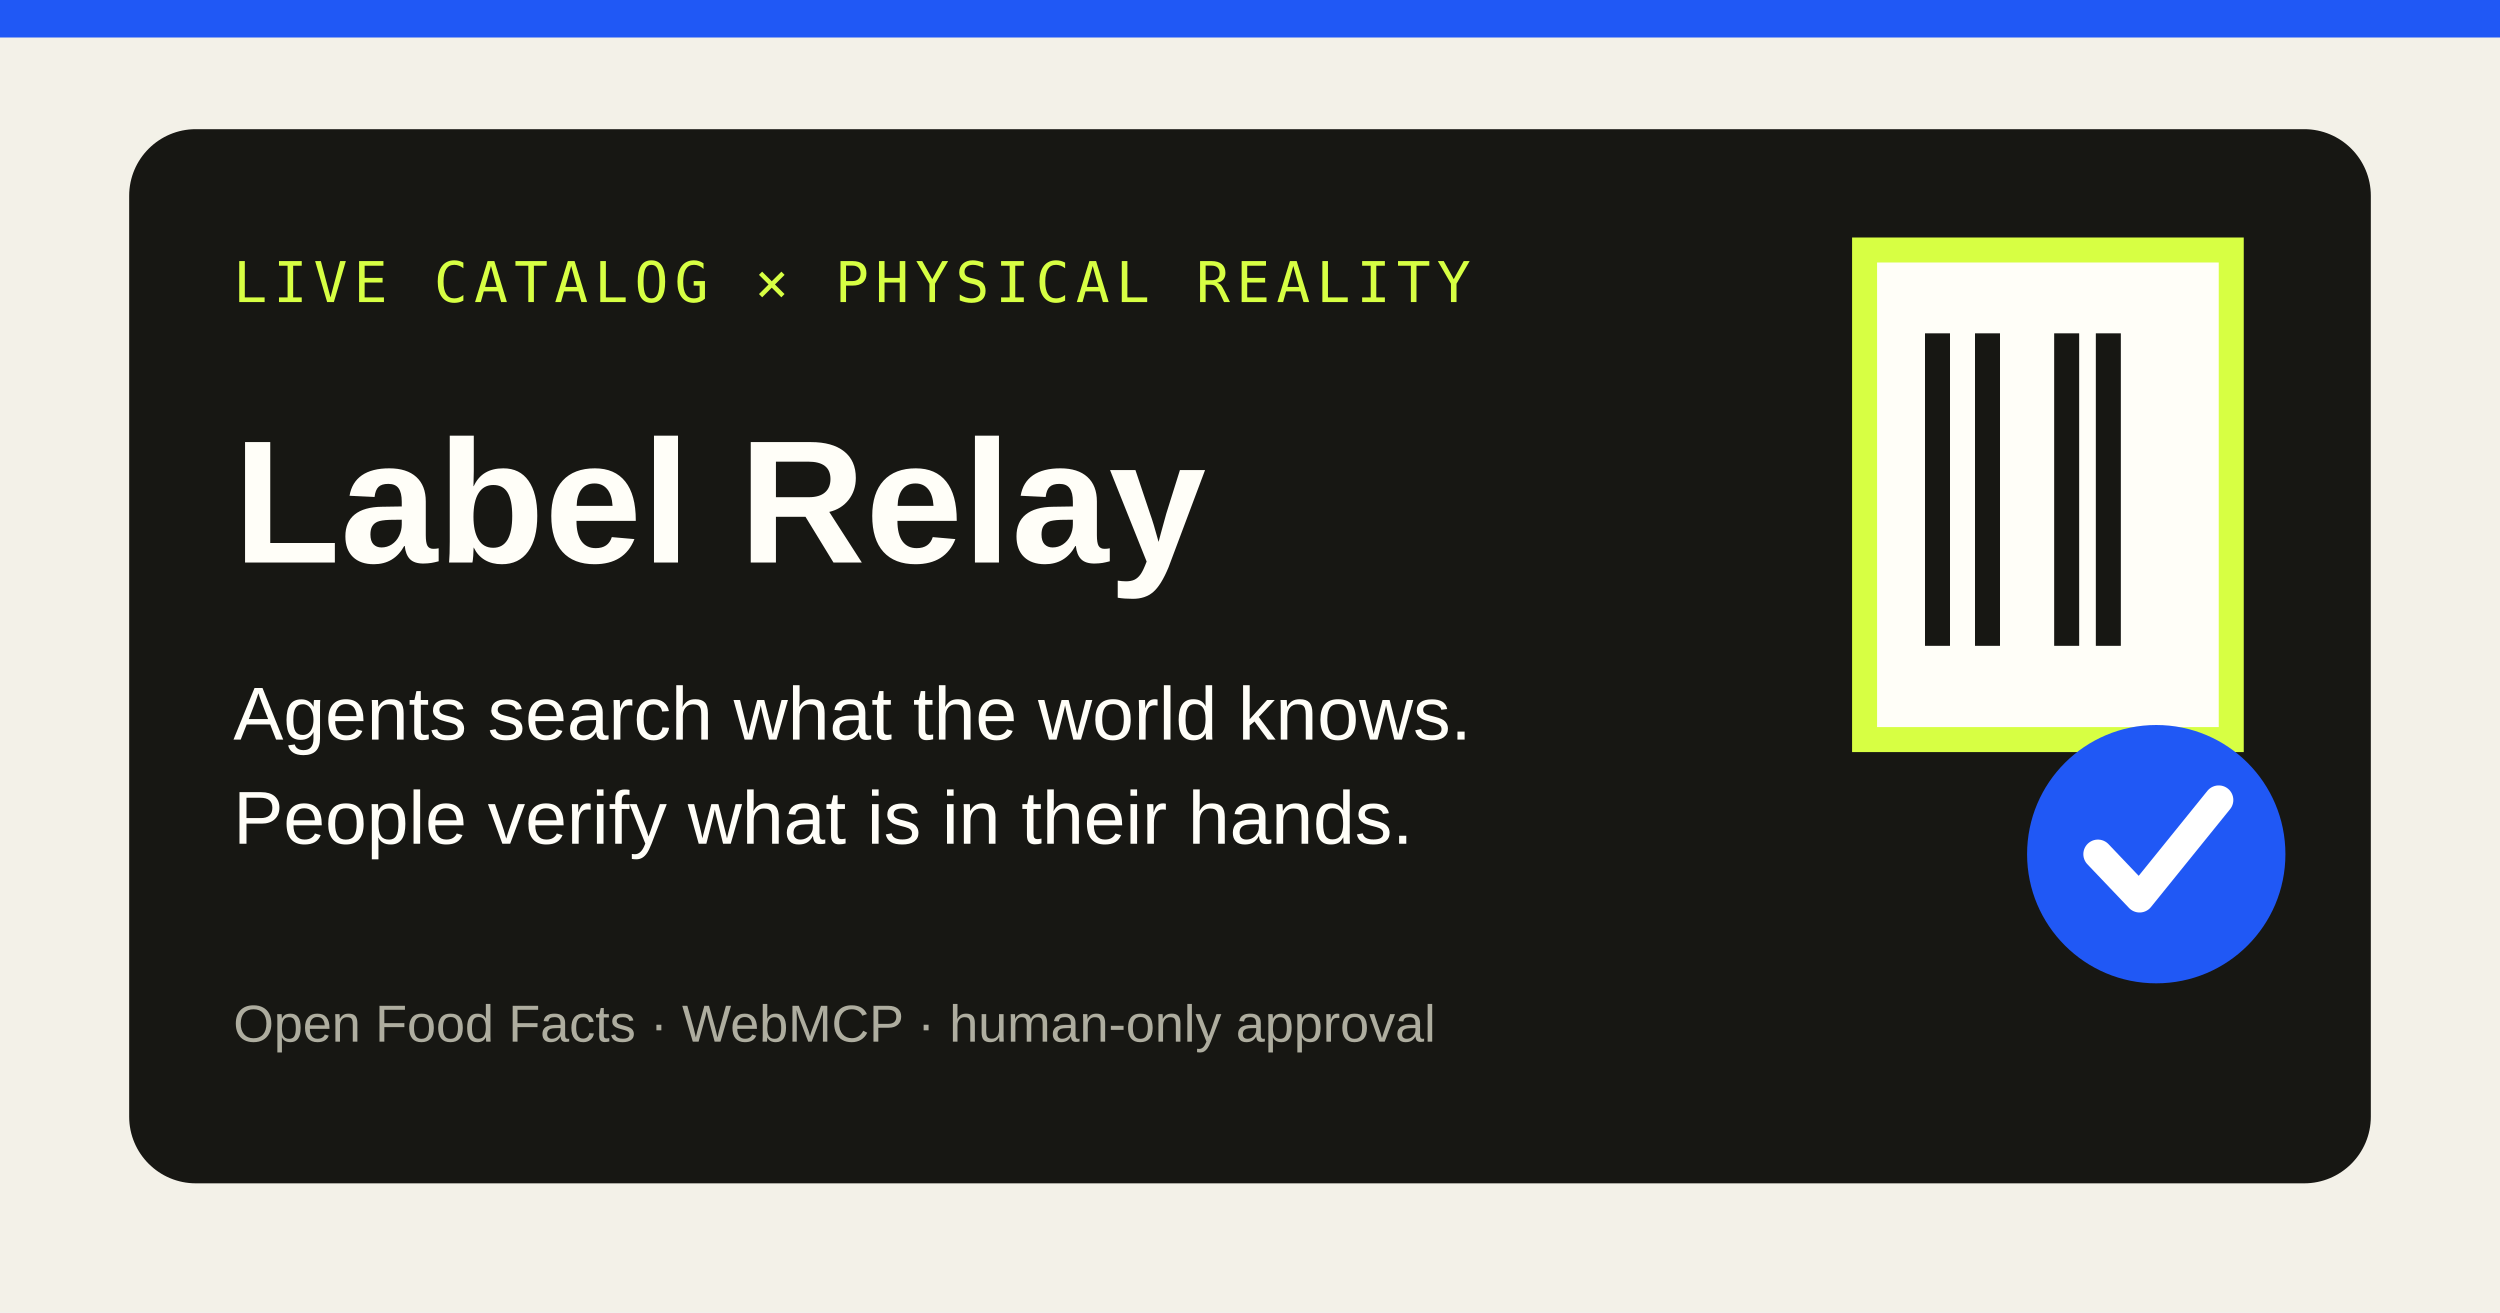
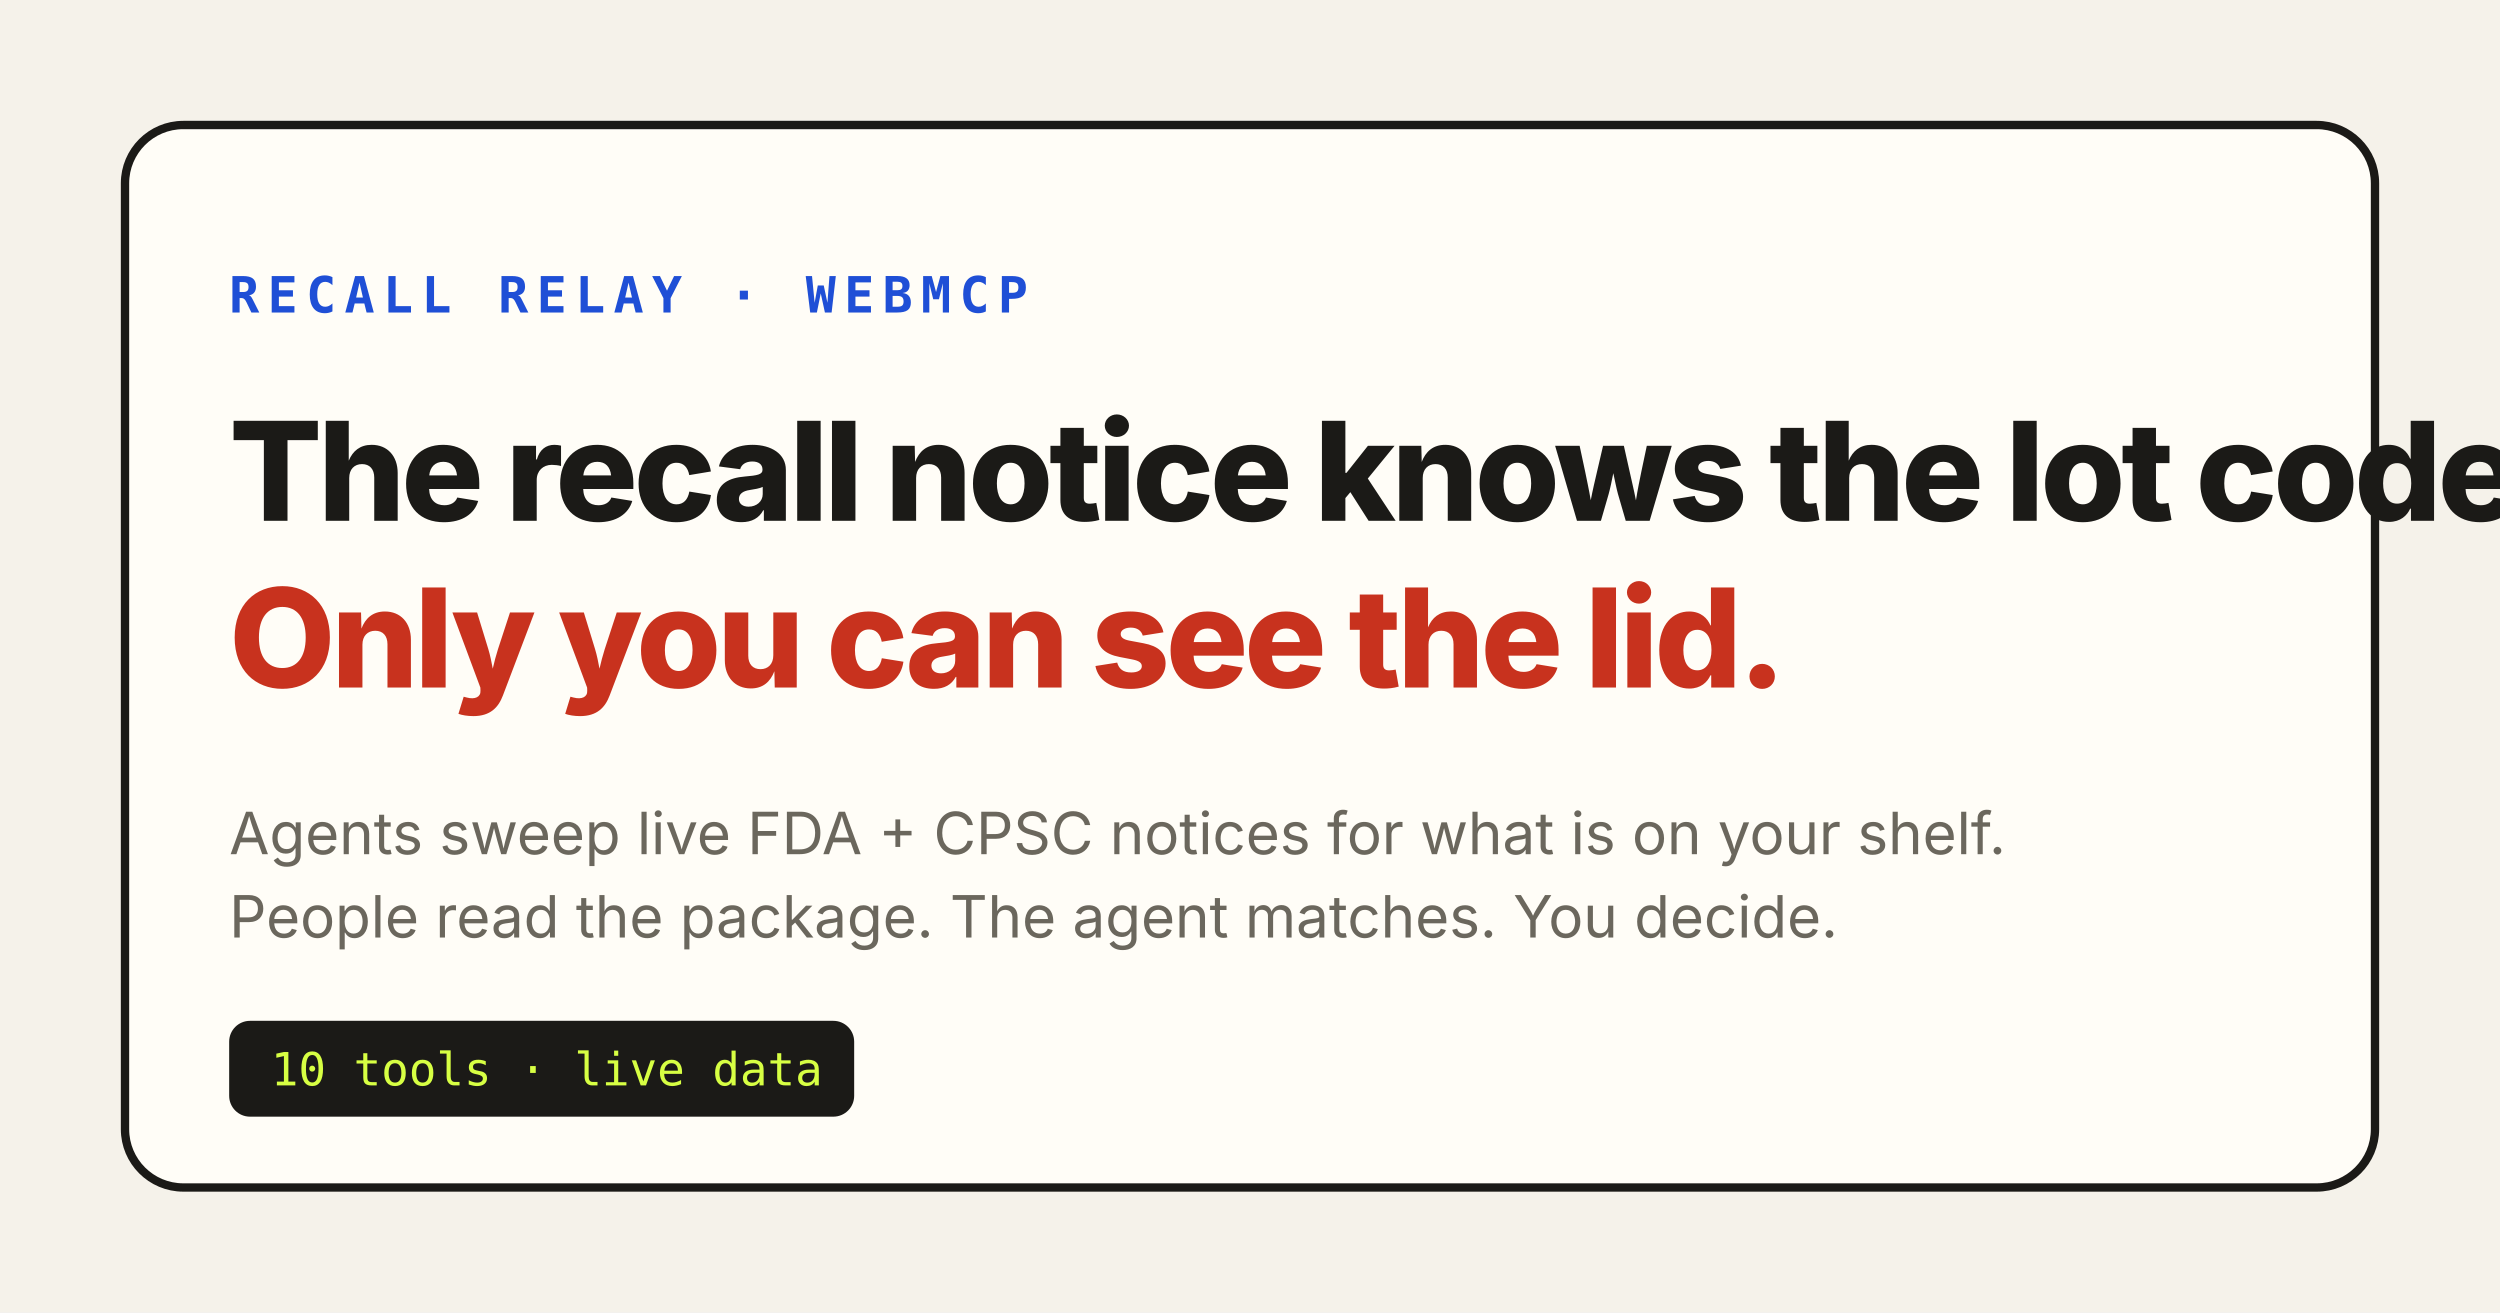
- <svg xmlns="http://www.w3.org/2000/svg" width="1200" height="630" viewBox="0 0 1200 630">
-   <rect width="1200" height="630" fill="#f3f1e8" />
-   <path d="M0 0h1200v18H0z" fill="#2058f5" />
-   <rect x="62" y="62" width="1076" height="506" rx="32" fill="#171713" />
-   <text x="112" y="145" fill="#d7ff43" font-size="27" font-family="monospace" letter-spacing="3">LIVE CATALOG × PHYSICAL REALITY</text>
-   <text x="112" y="270" fill="#fffef8" font-size="84" font-weight="700" font-family="Arial, sans-serif">Label Relay</text>
-   <text x="112" y="355" fill="#fffef8" font-size="36" font-family="Arial, sans-serif">Agents search what the world knows.</text>
-   <text x="112" y="405" fill="#fffef8" font-size="36" font-family="Arial, sans-serif">People verify what is in their hands.</text>
-   <text x="112" y="500" fill="#aead9f" font-size="25" font-family="Arial, sans-serif">Open Food Facts · WebMCP · human-only approval</text>
-   <rect x="895" y="120" width="176" height="235" fill="#fffef8" stroke="#d7ff43" stroke-width="12" />
-   <path d="M930 160v150m24-150v150m38-150v150m20-150v150" stroke="#171713" stroke-width="12" />
-   <circle cx="1035" cy="410" r="62" fill="#2058f5" />
-   <path d="m1007 410 20 21 38-47" fill="none" stroke="white" stroke-width="14" stroke-linecap="round" stroke-linejoin="round" />
+ <svg xmlns="http://www.w3.org/2000/svg" viewBox="0 0 1200 630" role="img" aria-label="Recall Relay social card">
+   <rect width="1200" height="630" fill="#f5f2ea" />
+   <rect x="60" y="60" width="1080" height="510" rx="28" fill="#fffdf7" stroke="#1b1a17" stroke-width="4" />
+   <text x="110" y="150" font-family="Consolas, monospace" font-size="24" font-weight="800" fill="#1f4fd6" letter-spacing="4">RECALL RELAY · WEBMCP</text>
+   <text x="110" y="250" font-family="Inter, Arial, sans-serif" font-size="66" font-weight="800" fill="#1b1a17" letter-spacing="-2">The recall notice knows the lot code.</text>
+   <text x="110" y="330" font-family="Inter, Arial, sans-serif" font-size="66" font-weight="800" fill="#c8321e" letter-spacing="-2">Only you can see the lid.</text>
+   <text x="110" y="410" font-family="Inter, Arial, sans-serif" font-size="28" fill="#6b675d">Agents sweep live FDA + CPSC notices for what is on your shelf.</text>
+   <text x="110" y="450" font-family="Inter, Arial, sans-serif" font-size="28" fill="#6b675d">People read the package. The agent matches. You decide.</text>
+   <rect x="110" y="490" width="300" height="46" rx="10" fill="#1b1a17" />
+   <text x="130" y="521" font-family="Consolas, monospace" font-size="22" fill="#d7ff43">10 tools · live data</text>
</svg>
